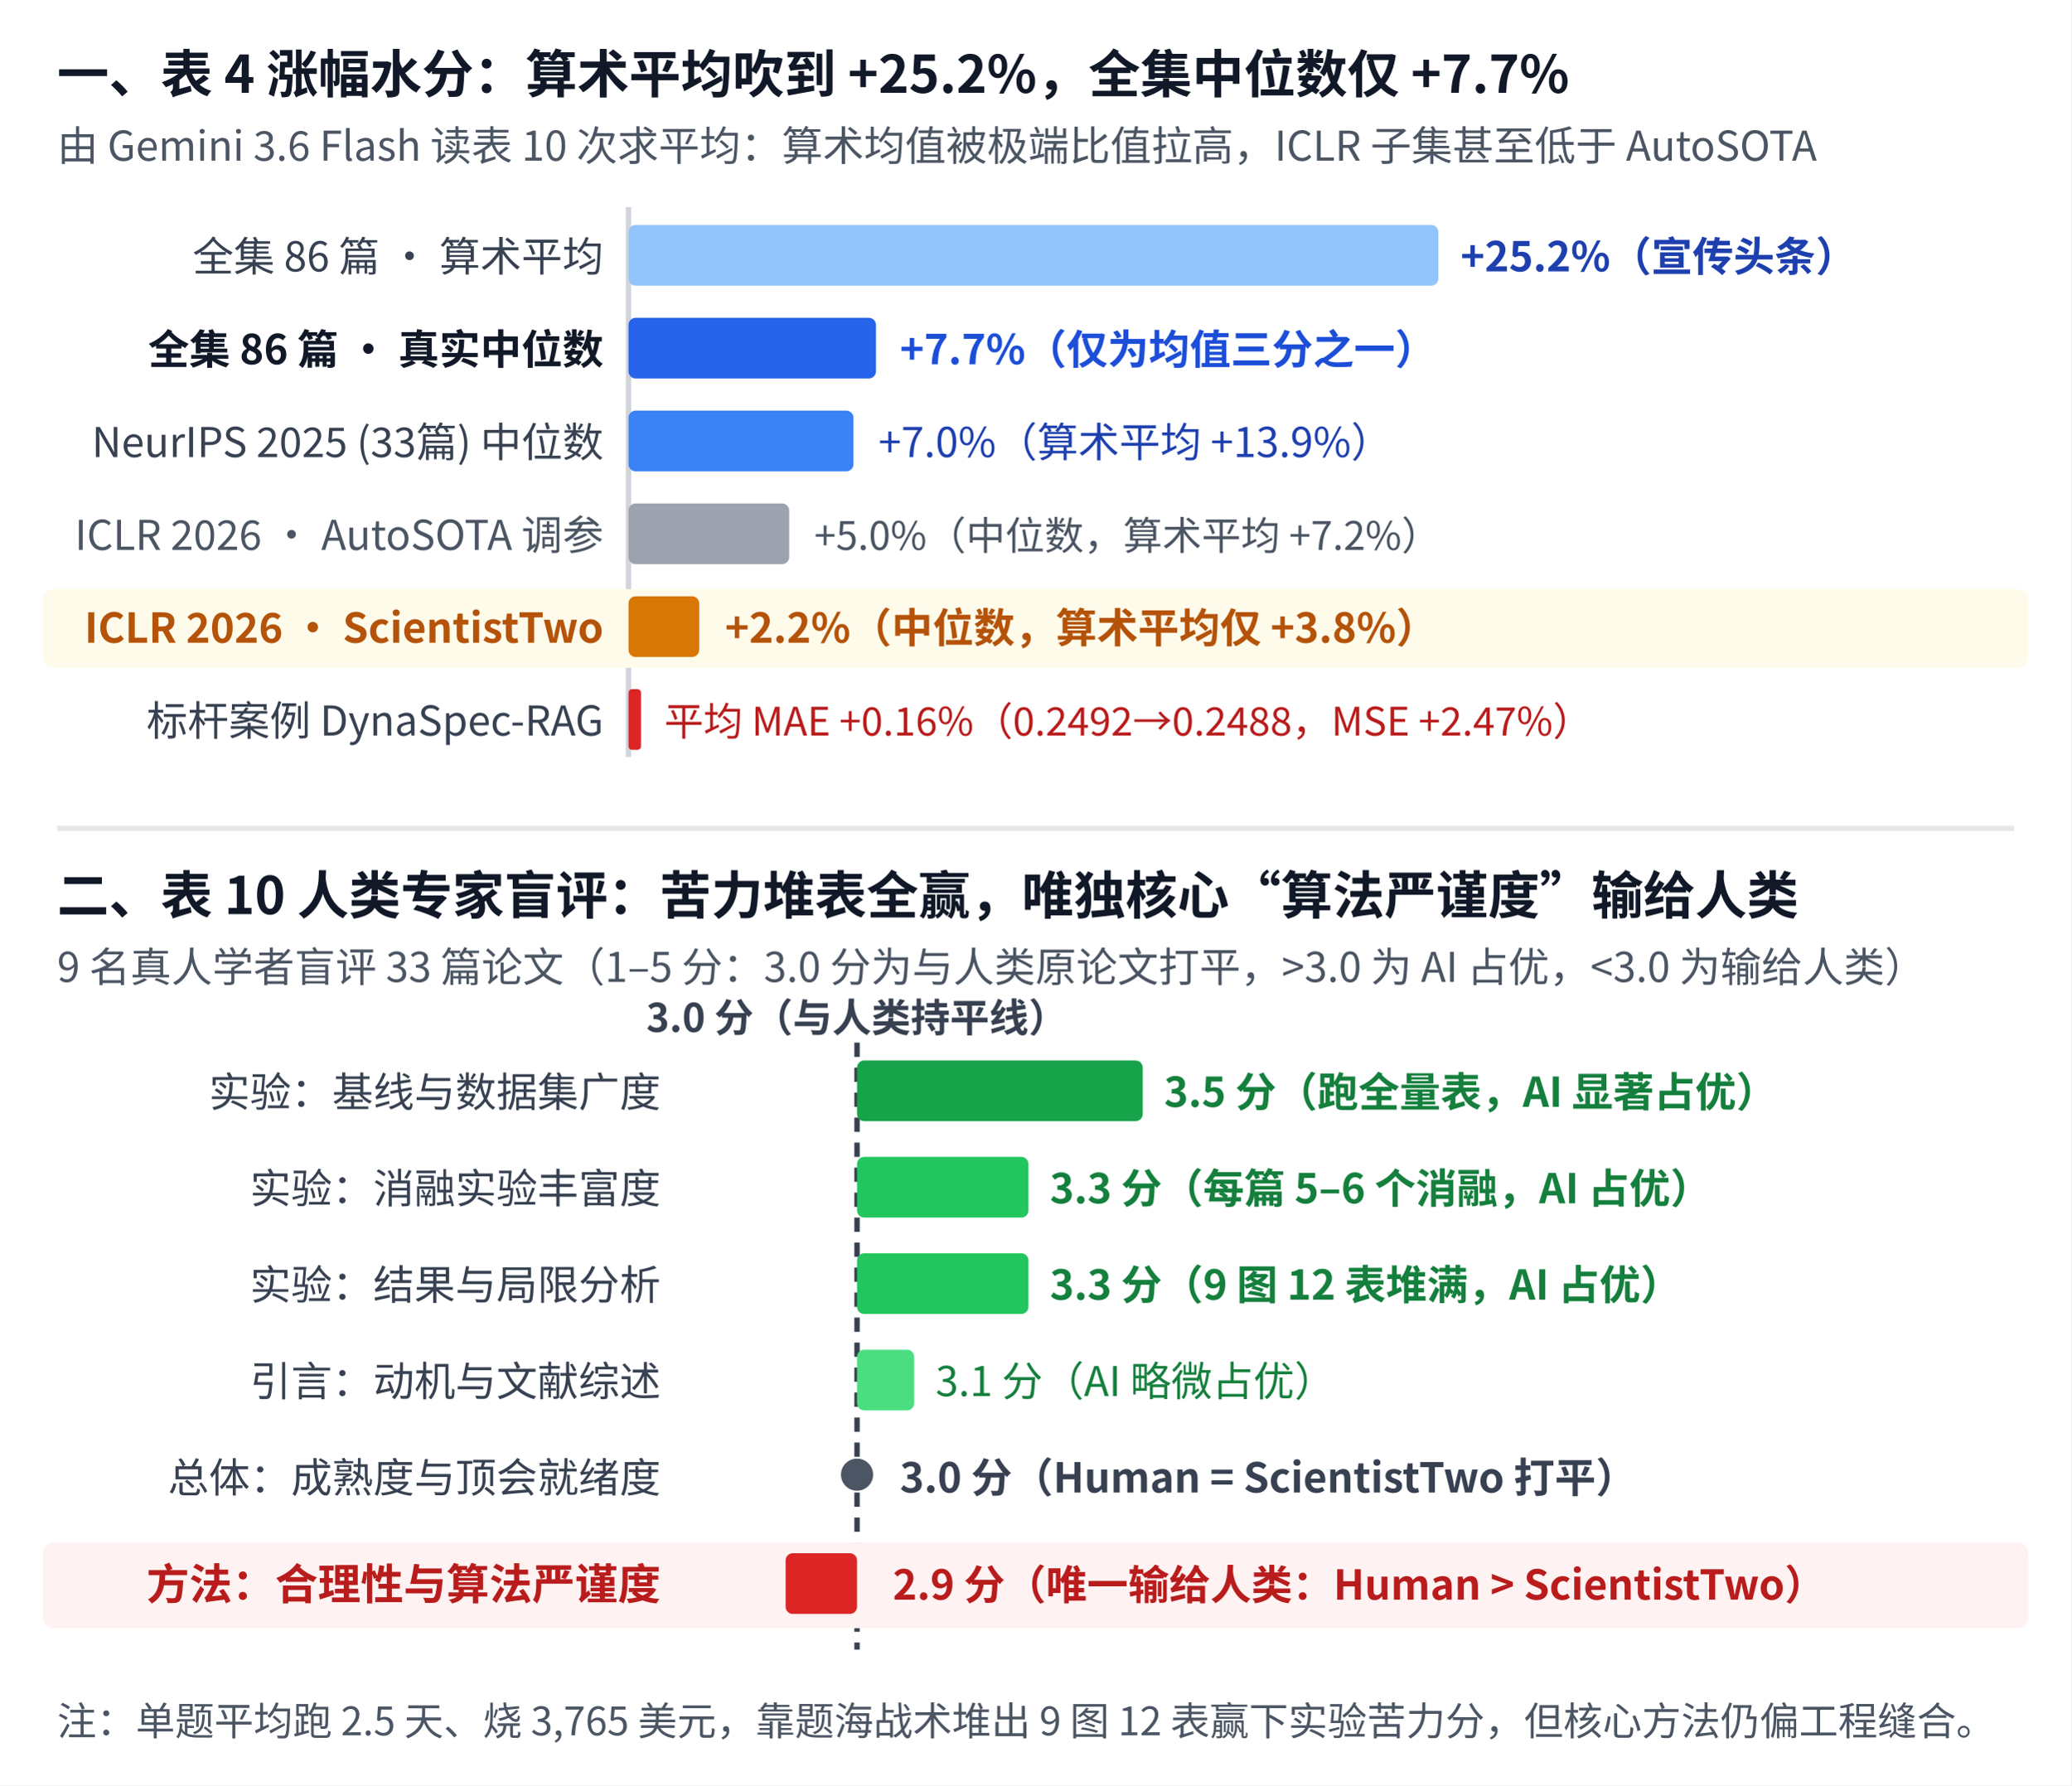
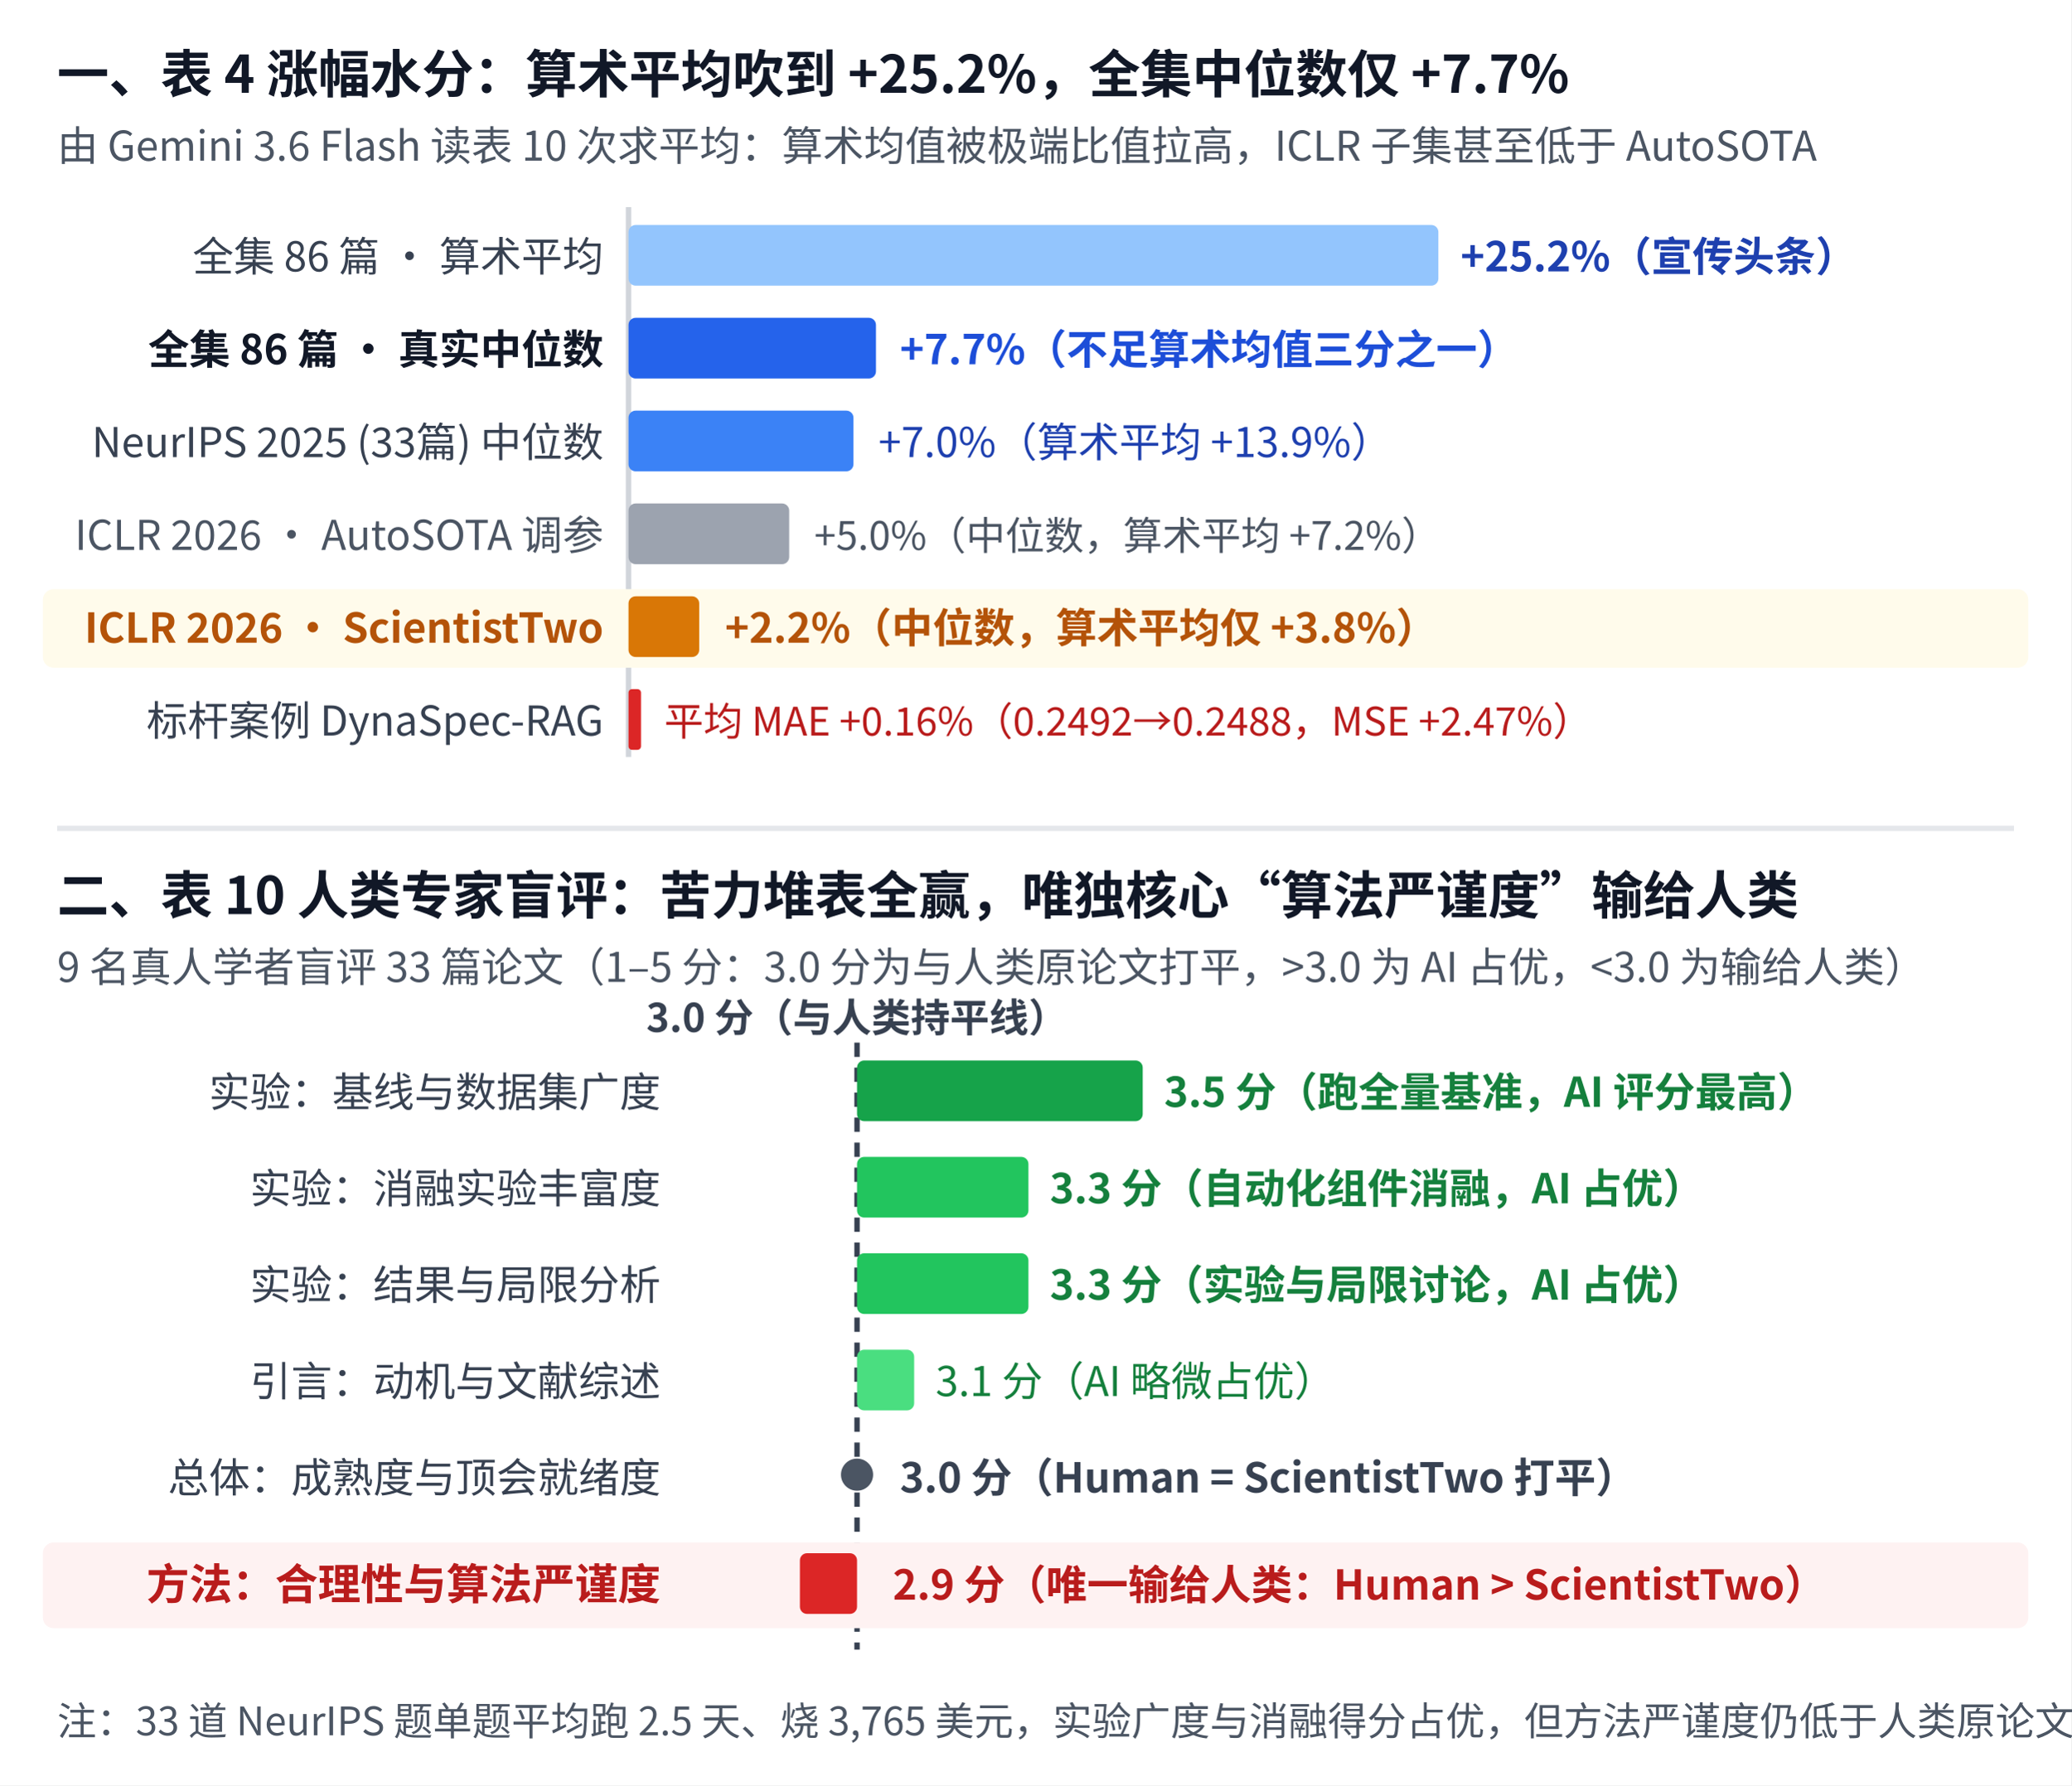
<svg xmlns="http://www.w3.org/2000/svg" viewBox="0 0 580 500" width="100%" height="100%" font-family="'WenQuanYi Micro Hei', 'Noto Sans CJK SC', 'Microsoft YaHei', sans-serif">
  <rect width="580" height="500" fill="#ffffff" />
  <text x="16" y="26" font-size="14.5" font-weight="bold" fill="#111827">一、表 4 涨幅水分：算术平均吹到 +25.2%，全集中位数仅 +7.7%</text>
  <text x="16" y="45" font-size="11.5" fill="#4b5563">由 Gemini 3.6 Flash 读表 10 次求平均：算术均值被极端比值拉高，ICLR 子集甚至低于 AutoSOTA</text>
  <line x1="176" y1="58" x2="176" y2="212" stroke="#d1d5db" stroke-width="1.5" />
  <text x="169" y="76" font-size="11.5" fill="#374151" text-anchor="end">全集 86 篇 · 算术平均</text>
  <rect x="176" y="63" width="226.8" height="17" rx="2" fill="#93c5fd" />
  <text x="409" y="76" font-size="11.5" font-weight="bold" fill="#1e40af">+25.2%（宣传头条）</text>
  <text x="169" y="102" font-size="11.5" font-weight="bold" fill="#111827" text-anchor="end">全集 86 篇 · 真实中位数</text>
  <rect x="176" y="89" width="69.3" height="17" rx="2" fill="#2563eb" />
-   <text x="252" y="102" font-size="11.5" font-weight="bold" fill="#1d4ed8">+7.7%（仅为均值三分之一）</text>
+   <text x="252" y="102" font-size="11.5" font-weight="bold" fill="#1d4ed8">+7.7%（不足算术均值三分之一）</text>
  <text x="169" y="128" font-size="11.5" fill="#374151" text-anchor="end">NeurIPS 2025 (33篇) 中位数</text>
  <rect x="176" y="115" width="63.0" height="17" rx="2" fill="#3b82f6" />
  <text x="246" y="128" font-size="11.5" fill="#1e40af">+7.0%（算术平均 +13.9%）</text>
  <text x="169" y="154" font-size="11.5" fill="#4b5563" text-anchor="end">ICLR 2026 · AutoSOTA 调参</text>
  <rect x="176" y="141" width="45.0" height="17" rx="2" fill="#9ca3af" />
  <text x="228" y="154" font-size="11" fill="#4b5563">+5.0%（中位数，算术平均 +7.2%）</text>
  <rect x="12" y="165" width="556" height="22" rx="3" fill="#fffbeb" />
  <text x="169" y="180" font-size="11.5" font-weight="bold" fill="#b45309" text-anchor="end">ICLR 2026 · ScientistTwo</text>
  <rect x="176" y="167" width="19.8" height="17" rx="2" fill="#d97706" />
  <text x="203" y="180" font-size="11.5" font-weight="bold" fill="#b45309">+2.2%（中位数，算术平均仅 +3.8%）</text>
  <text x="169" y="206" font-size="11.5" fill="#374151" text-anchor="end">标杆案例 DynaSpec-RAG</text>
  <rect x="176" y="193" width="3.5" height="17" rx="1" fill="#dc2626" />
  <text x="186" y="206" font-size="11" fill="#b91c1c">平均 MAE +0.16%（0.2492→0.2488，MSE +2.47%）</text>
  <line x1="16" y1="232" x2="564" y2="232" stroke="#e5e7eb" stroke-width="1.5" />
  <text x="16" y="256" font-size="14.5" font-weight="bold" fill="#111827">二、表 10 人类专家盲评：苦力堆表全赢，唯独核心“算法严谨度”输给人类</text>
  <text x="16" y="275" font-size="11.5" fill="#4b5563">9 名真人学者盲评 33 篇论文（1–5 分：3.0 分为与人类原论文打平，&gt;3.0 为 AI 占优，&lt;3.0 为输给人类）</text>
  <line x1="240" y1="292" x2="240" y2="462" stroke="#374151" stroke-width="1.5" stroke-dasharray="4,3" />
  <text x="240" y="289" font-size="11" font-weight="bold" fill="#374151" text-anchor="middle">3.0 分（与人类持平线）</text>
  <text x="185" y="310" font-size="11.5" fill="#374151" text-anchor="end">实验：基线与数据集广度</text>
  <rect x="240" y="297" width="80" height="17" rx="2" fill="#16a34a" />
-   <text x="326" y="310" font-size="11.5" font-weight="bold" fill="#15803d">3.5 分（跑全量表，AI 显著占优）</text>
+   <text x="326" y="310" font-size="11.5" font-weight="bold" fill="#15803d">3.5 分（跑全量基准，AI 评分最高）</text>
  <text x="185" y="337" font-size="11.5" fill="#374151" text-anchor="end">实验：消融实验丰富度</text>
  <rect x="240" y="324" width="48" height="17" rx="2" fill="#22c55e" />
-   <text x="294" y="337" font-size="11.5" font-weight="bold" fill="#15803d">3.3 分（每篇 5–6 个消融，AI 占优）</text>
+   <text x="294" y="337" font-size="11.5" font-weight="bold" fill="#15803d">3.3 分（自动化组件消融，AI 占优）</text>
  <text x="185" y="364" font-size="11.5" fill="#374151" text-anchor="end">实验：结果与局限分析</text>
  <rect x="240" y="351" width="48" height="17" rx="2" fill="#22c55e" />
-   <text x="294" y="364" font-size="11.5" font-weight="bold" fill="#15803d">3.3 分（9 图 12 表堆满，AI 占优）</text>
+   <text x="294" y="364" font-size="11.5" font-weight="bold" fill="#15803d">3.3 分（实验与局限讨论，AI 占优）</text>
  <text x="185" y="391" font-size="11.5" fill="#374151" text-anchor="end">引言：动机与文献综述</text>
  <rect x="240" y="378" width="16" height="17" rx="2" fill="#4ade80" />
  <text x="262" y="391" font-size="11.5" fill="#15803d">3.1 分（AI 略微占优）</text>
  <text x="185" y="418" font-size="11.5" fill="#374151" text-anchor="end">总体：成熟度与顶会就绪度</text>
  <circle cx="240" cy="413" r="4.5" fill="#4b5563" />
  <text x="252" y="418" font-size="11.5" font-weight="bold" fill="#374151">3.0 分（Human = ScientistTwo 打平）</text>
  <rect x="12" y="432" width="556" height="24" rx="3" fill="#fef2f2" />
  <text x="185" y="448" font-size="12" font-weight="bold" fill="#b91c1c" text-anchor="end">方法：合理性与算法严谨度</text>
-   <rect x="220" y="435" width="20" height="17" rx="2" fill="#dc2626" />
+   <rect x="224" y="435" width="16" height="17" rx="2" fill="#dc2626" />
  <text x="250" y="448" font-size="11.5" font-weight="bold" fill="#b91c1c">2.9 分（唯一输给人类：Human &gt; ScientistTwo）</text>
-   <text x="16" y="486" font-size="11" fill="#4b5563">注：单题平均跑 2.5 天、烧 3,765 美元，靠题海战术堆出 9 图 12 表赢下实验苦力分，但核心方法仍偏工程缝合。</text>
+   <text x="16" y="486" font-size="11" fill="#4b5563">注：33 道 NeurIPS 题单题平均跑 2.5 天、烧 3,765 美元，实验广度与消融得分占优，但方法严谨度仍低于人类原论文。</text>
</svg>
